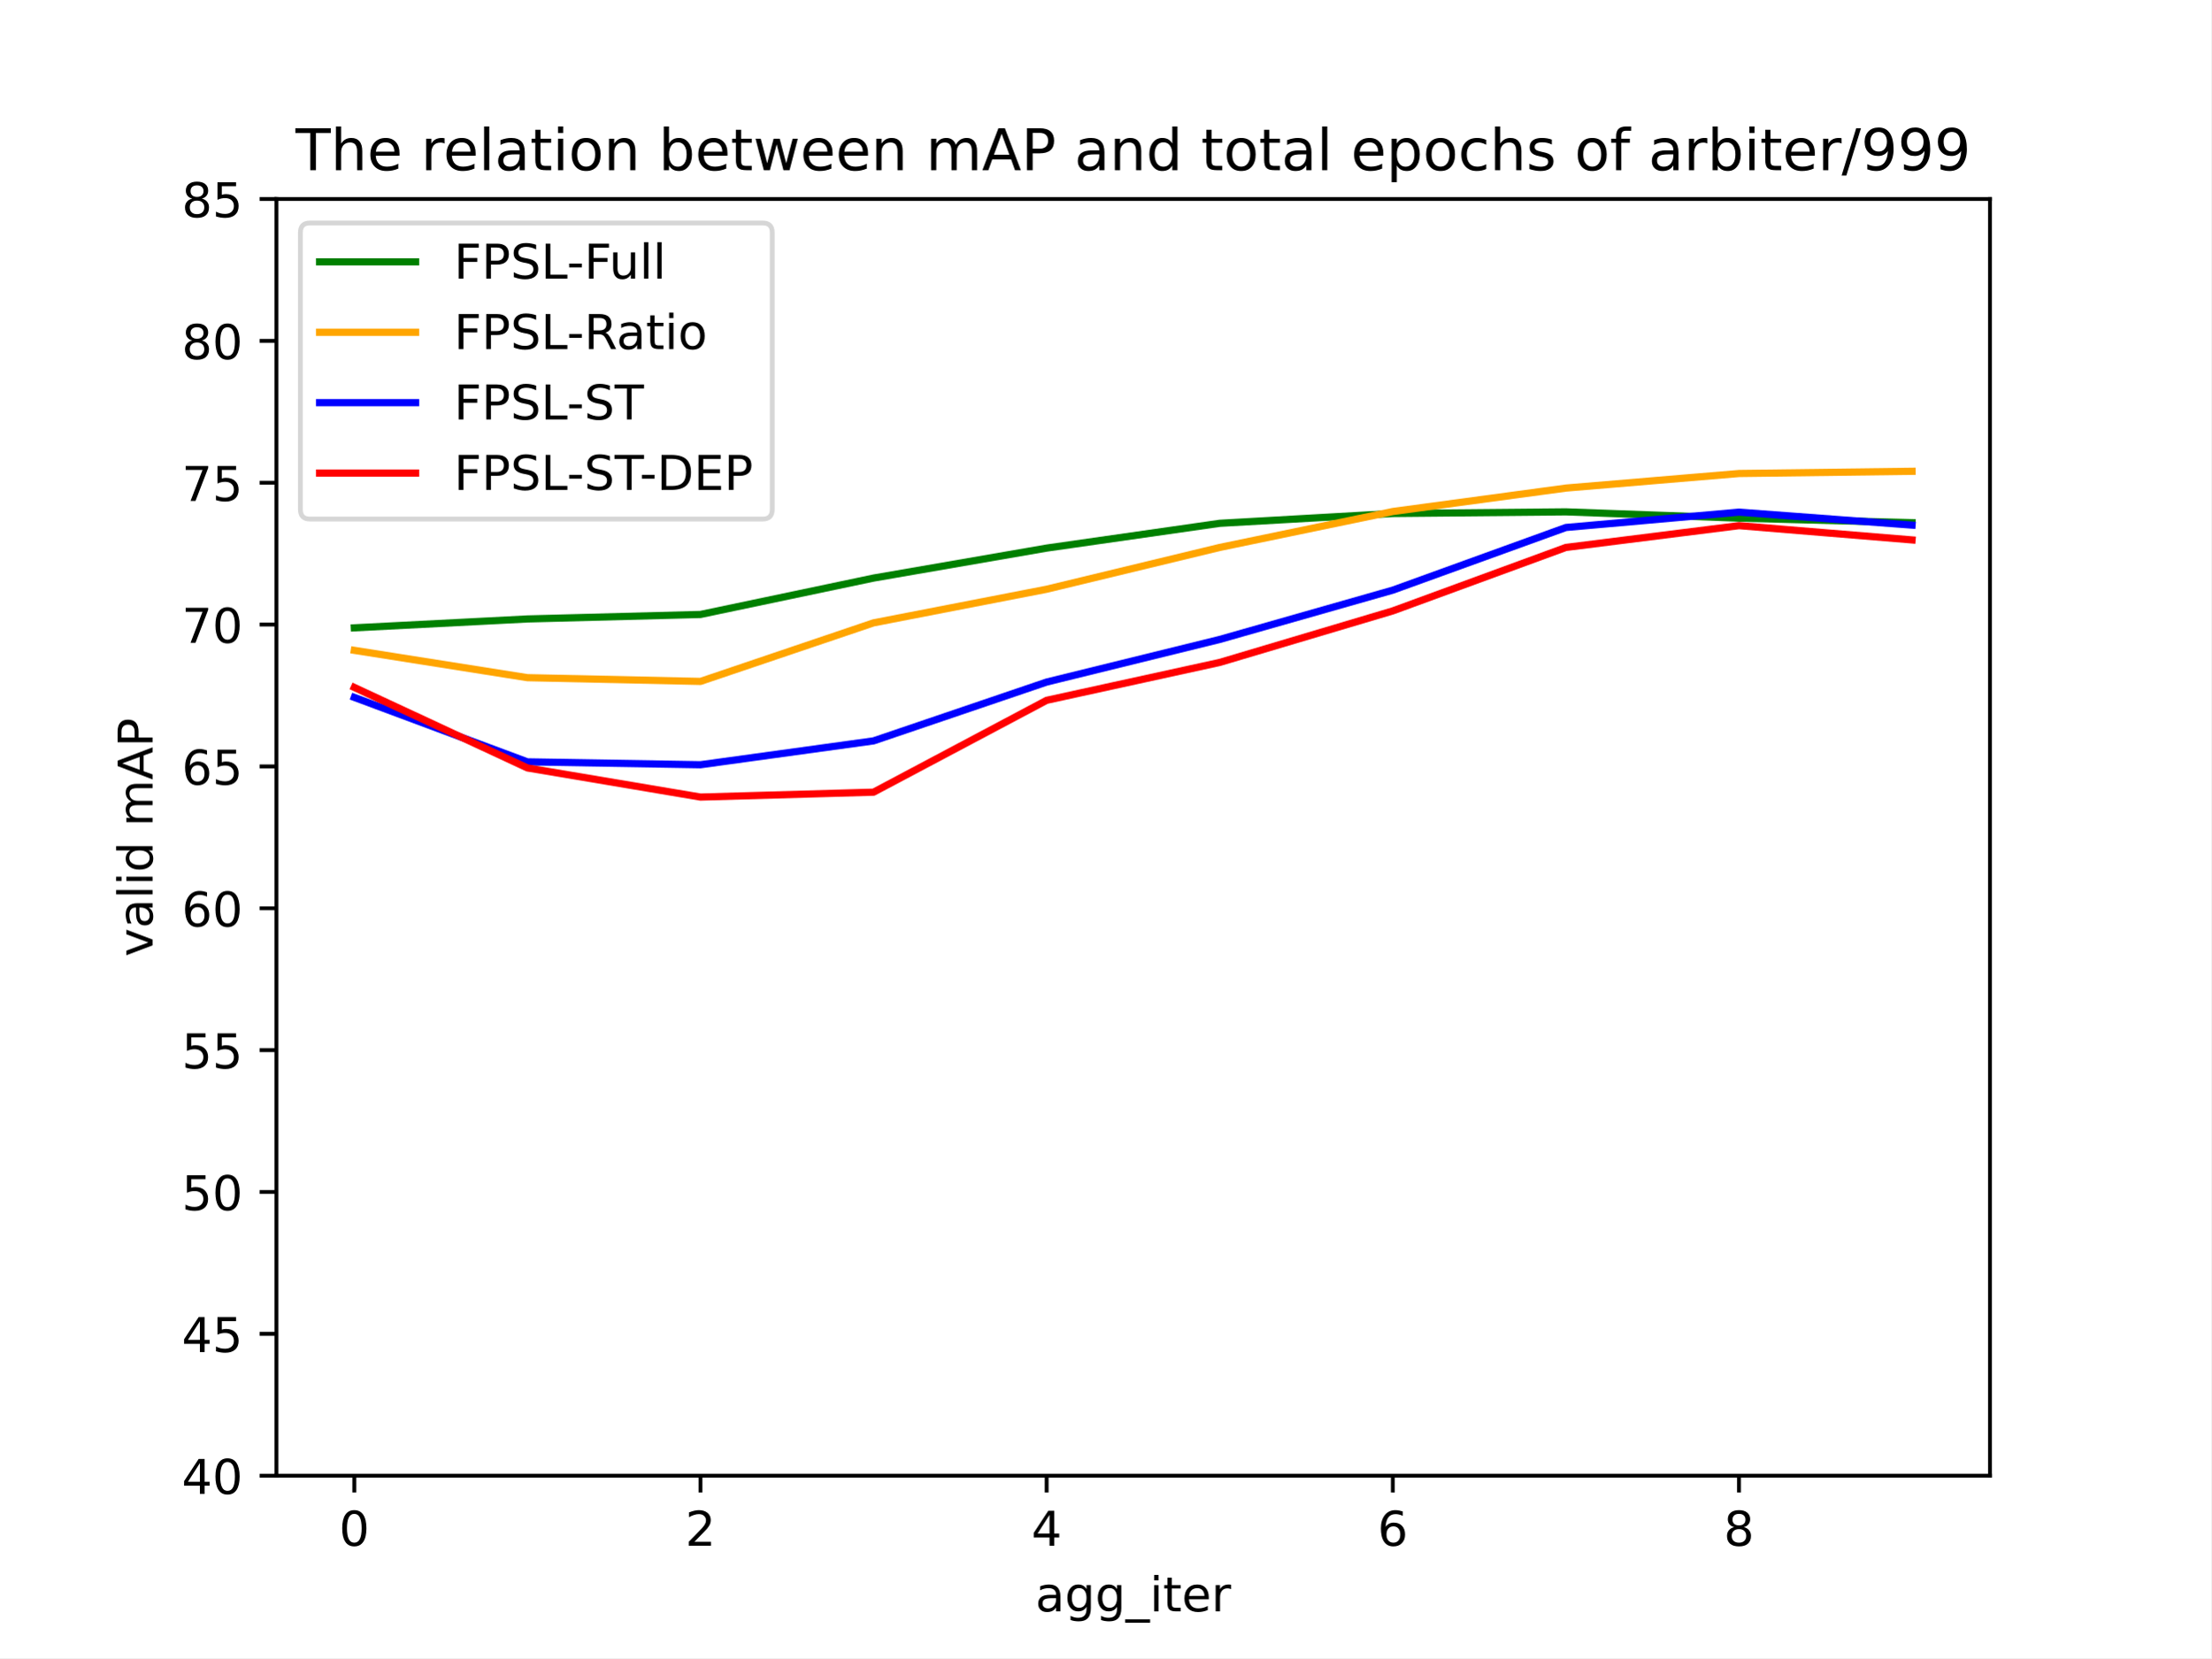
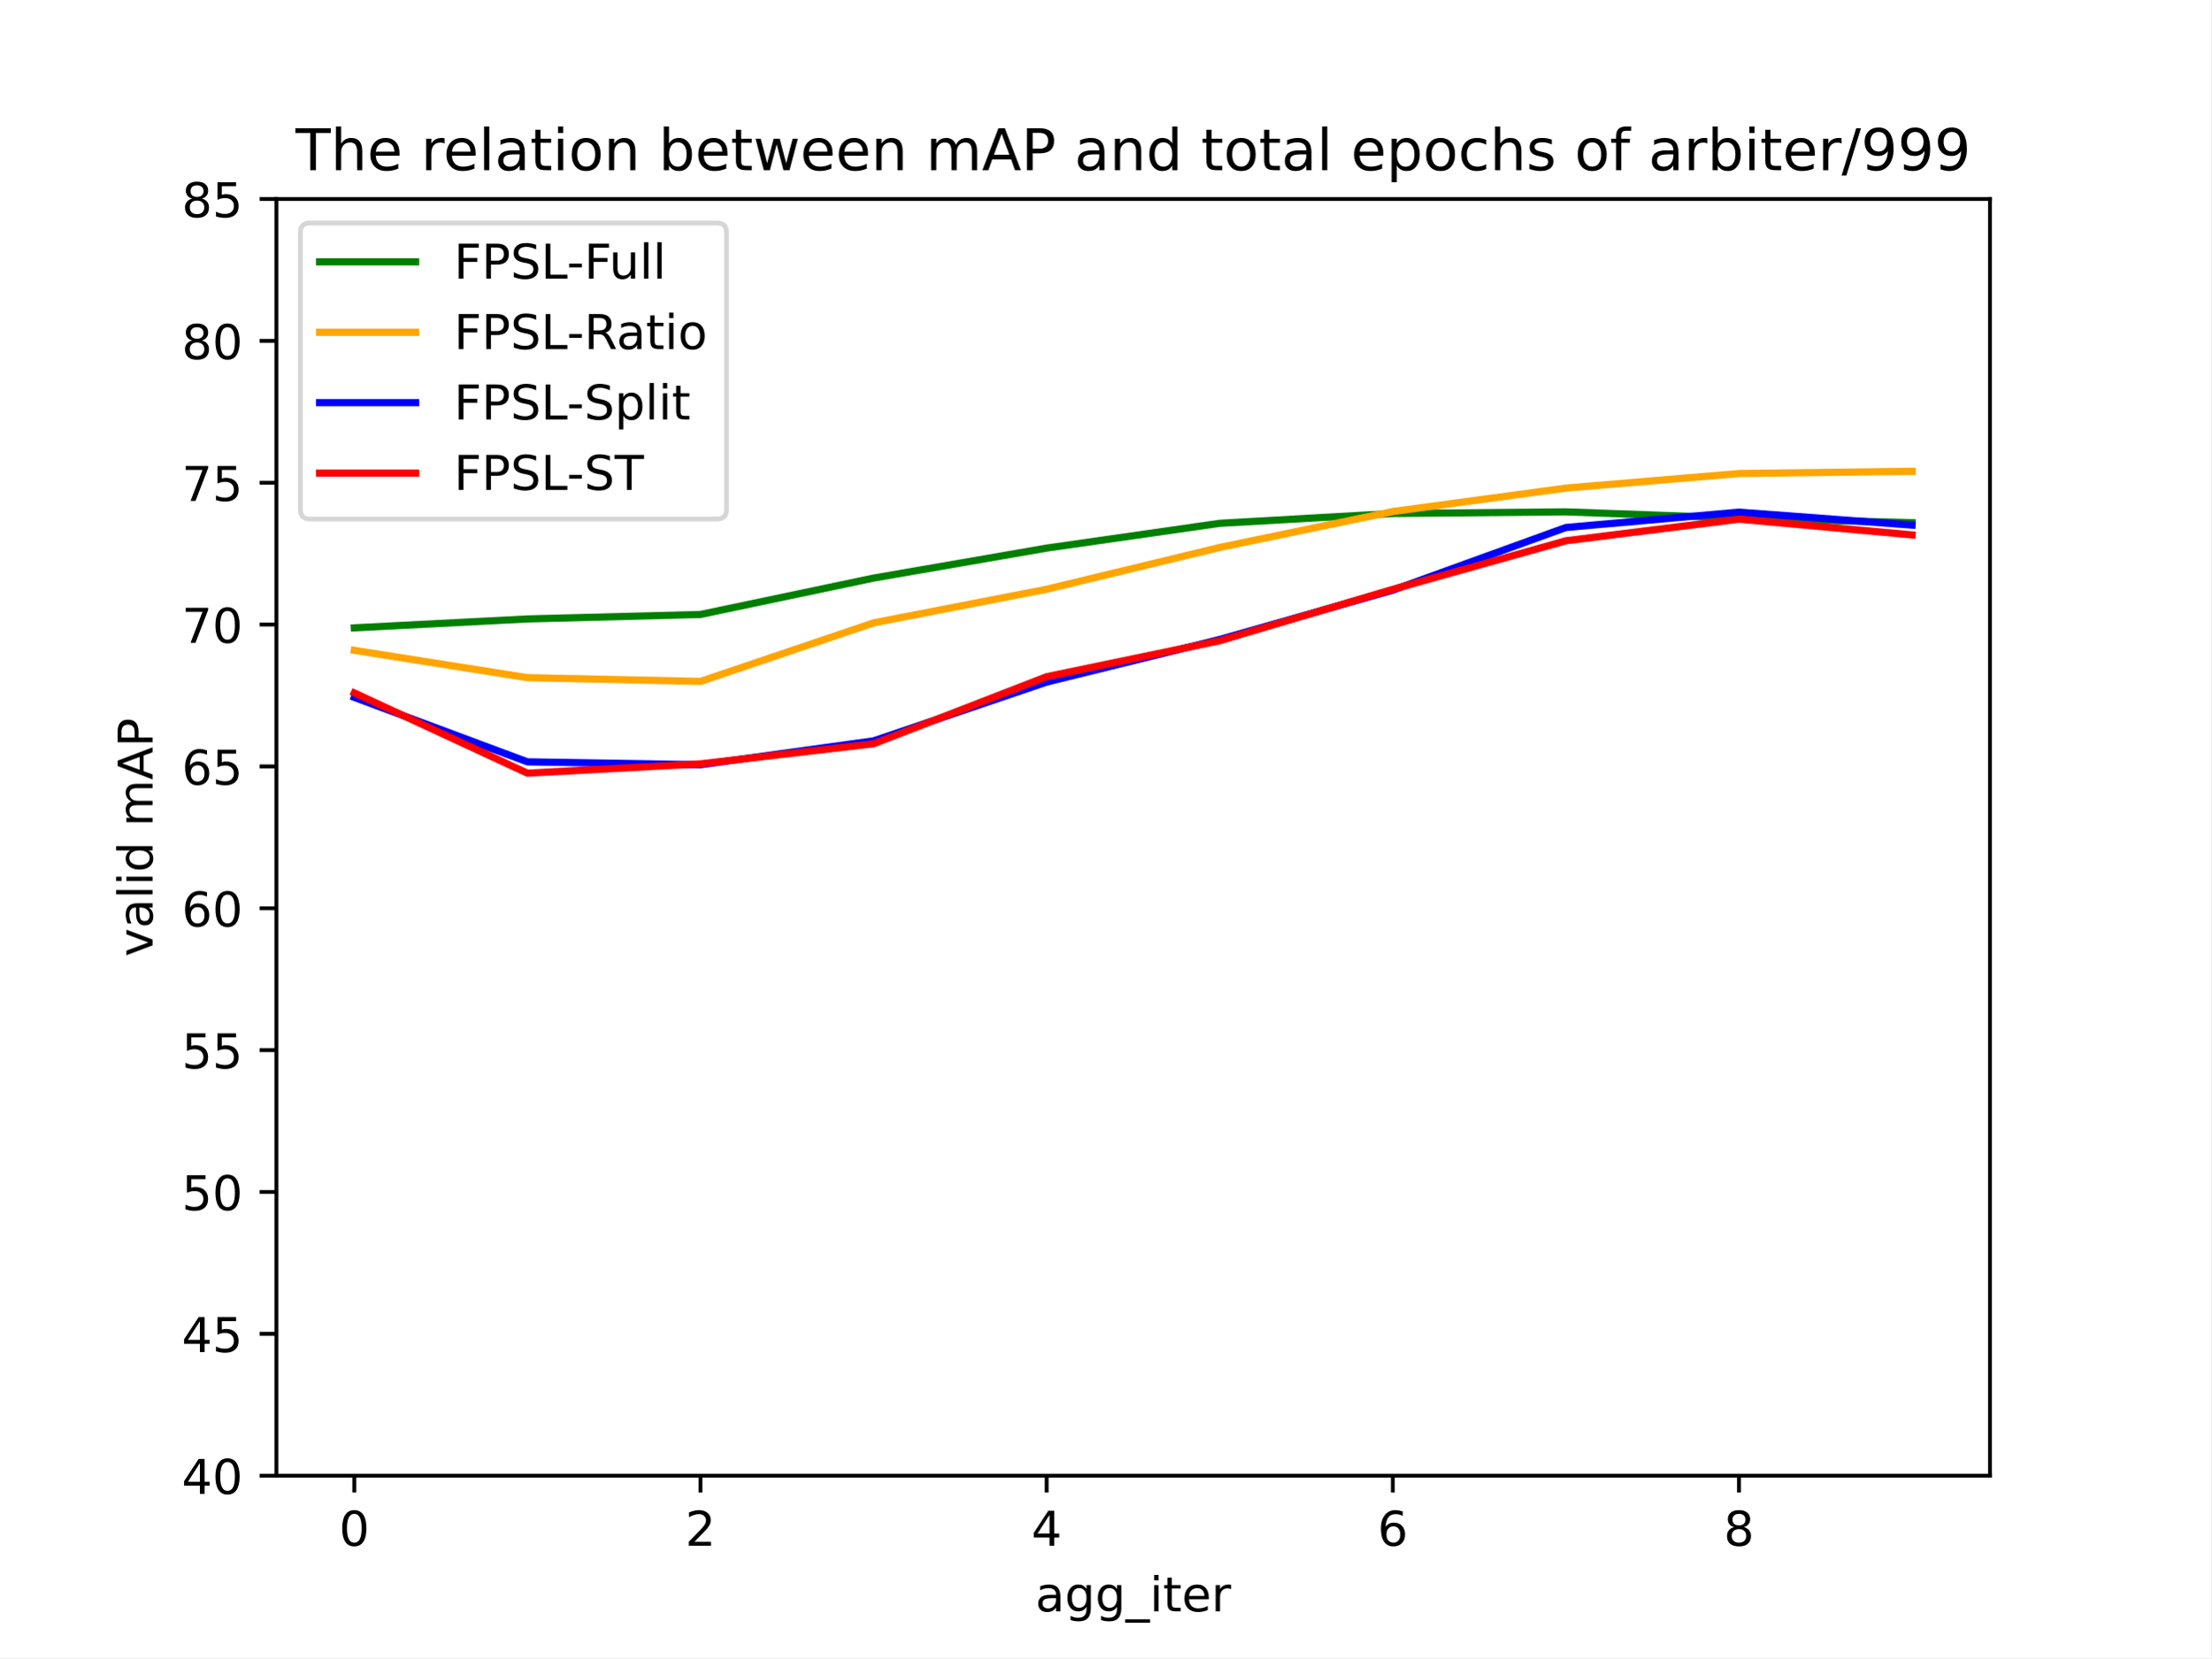
<svg xmlns="http://www.w3.org/2000/svg" xmlns:xlink="http://www.w3.org/1999/xlink" width="460.8pt" height="345.6pt" viewBox="0 0 460.8 345.6" version="1.1">
  <defs>
    <style type="text/css">*{stroke-linejoin: round; stroke-linecap: butt}</style>
  </defs>
  <g id="figure_1">
    <g id="patch_1">
      <path d="M 0 345.6  L 460.8 345.6  L 460.8 0  L 0 0  z " style="fill: #ffffff" />
    </g>
    <g id="axes_1">
      <g id="patch_2">
        <path d="M 57.6 307.584  L 414.72 307.584  L 414.72 41.472  L 57.6 41.472  z " style="fill: #ffffff" />
      </g>
      <g id="matplotlib.axis_1">
        <g id="xtick_1">
          <g id="line2d_1">
            <defs>
-               <path id="mc03d25339d" d="M 0 0  L 0 3.5  " style="stroke: #000000; stroke-width: 0.8" />
-             </defs>
-             <g>
-               <use xlink:href="#mc03d25339d" x="73.833" y="307.584" style="stroke: #000000; stroke-width: 0.8" />
+               <path id="mbaff91025d" d="M 0 0  L 0 3.5  " style="stroke: #000000; stroke-width: 0.8" />
+             </defs>
+             <g>
+               <use xlink:href="#mbaff91025d" x="73.833" y="307.584" style="stroke: #000000; stroke-width: 0.8" />
            </g>
          </g>
          <g id="text_1">
            <g transform="translate(70.65148 322.1824) scale(0.1 -0.1)">
              <defs>
                <path id="DejaVuSans-30" d="M 2034 4250  Q 1547 4250 1301 3770  Q 1056 3291 1056 2328  Q 1056 1369 1301 889  Q 1547 409 2034 409  Q 2525 409 2770 889  Q 3016 1369 3016 2328  Q 3016 3291 2770 3770  Q 2525 4250 2034 4250  z M 2034 4750  Q 2819 4750 3233 4129  Q 3647 3509 3647 2328  Q 3647 1150 3233 529  Q 2819 -91 2034 -91  Q 1250 -91 836 529  Q 422 1150 422 2328  Q 422 3509 836 4129  Q 1250 4750 2034 4750  z " transform="scale(0.015625)" />
              </defs>
              <use xlink:href="#DejaVuSans-30" />
            </g>
          </g>
        </g>
        <g id="xtick_2">
          <g id="line2d_2">
            <g>
-               <use xlink:href="#mc03d25339d" x="145.978" y="307.584" style="stroke: #000000; stroke-width: 0.8" />
+               <use xlink:href="#mbaff91025d" x="145.978" y="307.584" style="stroke: #000000; stroke-width: 0.8" />
            </g>
          </g>
          <g id="text_2">
            <g transform="translate(142.7969 322.1824) scale(0.1 -0.1)">
              <defs>
                <path id="DejaVuSans-32" d="M 1228 531  L 3431 531  L 3431 0  L 469 0  L 469 531  Q 828 903 1448 1529  Q 2069 2156 2228 2338  Q 2531 2678 2651 2914  Q 2772 3150 2772 3378  Q 2772 3750 2511 3984  Q 2250 4219 1831 4219  Q 1534 4219 1204 4116  Q 875 4013 500 3803  L 500 4441  Q 881 4594 1212 4672  Q 1544 4750 1819 4750  Q 2544 4750 2975 4387  Q 3406 4025 3406 3419  Q 3406 3131 3298 2873  Q 3191 2616 2906 2266  Q 2828 2175 2409 1742  Q 1991 1309 1228 531  z " transform="scale(0.015625)" />
              </defs>
              <use xlink:href="#DejaVuSans-32" />
            </g>
          </g>
        </g>
        <g id="xtick_3">
          <g id="line2d_3">
            <g>
-               <use xlink:href="#mc03d25339d" x="218.124" y="307.584" style="stroke: #000000; stroke-width: 0.8" />
+               <use xlink:href="#mbaff91025d" x="218.124" y="307.584" style="stroke: #000000; stroke-width: 0.8" />
            </g>
          </g>
          <g id="text_3">
            <g transform="translate(214.9424 322.1824) scale(0.1 -0.1)">
              <defs>
                <path id="DejaVuSans-34" d="M 2419 4116  L 825 1625  L 2419 1625  L 2419 4116  z M 2253 4666  L 3047 4666  L 3047 1625  L 3713 1625  L 3713 1100  L 3047 1100  L 3047 0  L 2419 0  L 2419 1100  L 313 1100  L 313 1709  L 2253 4666  z " transform="scale(0.015625)" />
              </defs>
              <use xlink:href="#DejaVuSans-34" />
            </g>
          </g>
        </g>
        <g id="xtick_4">
          <g id="line2d_4">
            <g>
-               <use xlink:href="#mc03d25339d" x="290.269" y="307.584" style="stroke: #000000; stroke-width: 0.8" />
+               <use xlink:href="#mbaff91025d" x="290.269" y="307.584" style="stroke: #000000; stroke-width: 0.8" />
            </g>
          </g>
          <g id="text_4">
            <g transform="translate(287.0878 322.1824) scale(0.1 -0.1)">
              <defs>
                <path id="DejaVuSans-36" d="M 2113 2584  Q 1688 2584 1439 2293  Q 1191 2003 1191 1497  Q 1191 994 1439 701  Q 1688 409 2113 409  Q 2538 409 2786 701  Q 3034 994 3034 1497  Q 3034 2003 2786 2293  Q 2538 2584 2113 2584  z M 3366 4563  L 3366 3988  Q 3128 4100 2886 4159  Q 2644 4219 2406 4219  Q 1781 4219 1451 3797  Q 1122 3375 1075 2522  Q 1259 2794 1537 2939  Q 1816 3084 2150 3084  Q 2853 3084 3261 2657  Q 3669 2231 3669 1497  Q 3669 778 3244 343  Q 2819 -91 2113 -91  Q 1303 -91 875 529  Q 447 1150 447 2328  Q 447 3434 972 4092  Q 1497 4750 2381 4750  Q 2619 4750 2861 4703  Q 3103 4656 3366 4563  z " transform="scale(0.015625)" />
              </defs>
              <use xlink:href="#DejaVuSans-36" />
            </g>
          </g>
        </g>
        <g id="xtick_5">
          <g id="line2d_5">
            <g>
-               <use xlink:href="#mc03d25339d" x="362.415" y="307.584" style="stroke: #000000; stroke-width: 0.8" />
+               <use xlink:href="#mbaff91025d" x="362.415" y="307.584" style="stroke: #000000; stroke-width: 0.8" />
            </g>
          </g>
          <g id="text_5">
            <g transform="translate(359.2333 322.1824) scale(0.1 -0.1)">
              <defs>
                <path id="DejaVuSans-38" d="M 2034 2216  Q 1584 2216 1326 1975  Q 1069 1734 1069 1313  Q 1069 891 1326 650  Q 1584 409 2034 409  Q 2484 409 2743 651  Q 3003 894 3003 1313  Q 3003 1734 2745 1975  Q 2488 2216 2034 2216  z M 1403 2484  Q 997 2584 770 2862  Q 544 3141 544 3541  Q 544 4100 942 4425  Q 1341 4750 2034 4750  Q 2731 4750 3128 4425  Q 3525 4100 3525 3541  Q 3525 3141 3298 2862  Q 3072 2584 2669 2484  Q 3125 2378 3379 2068  Q 3634 1759 3634 1313  Q 3634 634 3220 271  Q 2806 -91 2034 -91  Q 1263 -91 848 271  Q 434 634 434 1313  Q 434 1759 690 2068  Q 947 2378 1403 2484  z M 1172 3481  Q 1172 3119 1398 2916  Q 1625 2713 2034 2713  Q 2441 2713 2670 2916  Q 2900 3119 2900 3481  Q 2900 3844 2670 4047  Q 2441 4250 2034 4250  Q 1625 4250 1398 4047  Q 1172 3844 1172 3481  z " transform="scale(0.015625)" />
              </defs>
              <use xlink:href="#DejaVuSans-38" />
            </g>
          </g>
        </g>
        <g id="text_6">
          <g transform="translate(215.7663 335.8606) scale(0.1 -0.1)">
            <defs>
              <path id="DejaVuSans-61" d="M 2194 1759  Q 1497 1759 1228 1600  Q 959 1441 959 1056  Q 959 750 1161 570  Q 1363 391 1709 391  Q 2188 391 2477 730  Q 2766 1069 2766 1631  L 2766 1759  L 2194 1759  z M 3341 1997  L 3341 0  L 2766 0  L 2766 531  Q 2569 213 2275 61  Q 1981 -91 1556 -91  Q 1019 -91 701 211  Q 384 513 384 1019  Q 384 1609 779 1909  Q 1175 2209 1959 2209  L 2766 2209  L 2766 2266  Q 2766 2663 2505 2880  Q 2244 3097 1772 3097  Q 1472 3097 1187 3025  Q 903 2953 641 2809  L 641 3341  Q 956 3463 1253 3523  Q 1550 3584 1831 3584  Q 2591 3584 2966 3190  Q 3341 2797 3341 1997  z " transform="scale(0.015625)" />
              <path id="DejaVuSans-67" d="M 2906 1791  Q 2906 2416 2648 2759  Q 2391 3103 1925 3103  Q 1463 3103 1205 2759  Q 947 2416 947 1791  Q 947 1169 1205 825  Q 1463 481 1925 481  Q 2391 481 2648 825  Q 2906 1169 2906 1791  z M 3481 434  Q 3481 -459 3084 -895  Q 2688 -1331 1869 -1331  Q 1566 -1331 1297 -1286  Q 1028 -1241 775 -1147  L 775 -588  Q 1028 -725 1275 -790  Q 1522 -856 1778 -856  Q 2344 -856 2625 -561  Q 2906 -266 2906 331  L 2906 616  Q 2728 306 2450 153  Q 2172 0 1784 0  Q 1141 0 747 490  Q 353 981 353 1791  Q 353 2603 747 3093  Q 1141 3584 1784 3584  Q 2172 3584 2450 3431  Q 2728 3278 2906 2969  L 2906 3500  L 3481 3500  L 3481 434  z " transform="scale(0.015625)" />
              <path id="DejaVuSans-5f" d="M 3263 -1063  L 3263 -1509  L -63 -1509  L -63 -1063  L 3263 -1063  z " transform="scale(0.015625)" />
              <path id="DejaVuSans-69" d="M 603 3500  L 1178 3500  L 1178 0  L 603 0  L 603 3500  z M 603 4863  L 1178 4863  L 1178 4134  L 603 4134  L 603 4863  z " transform="scale(0.015625)" />
              <path id="DejaVuSans-74" d="M 1172 4494  L 1172 3500  L 2356 3500  L 2356 3053  L 1172 3053  L 1172 1153  Q 1172 725 1289 603  Q 1406 481 1766 481  L 2356 481  L 2356 0  L 1766 0  Q 1100 0 847 248  Q 594 497 594 1153  L 594 3053  L 172 3053  L 172 3500  L 594 3500  L 594 4494  L 1172 4494  z " transform="scale(0.015625)" />
              <path id="DejaVuSans-65" d="M 3597 1894  L 3597 1613  L 953 1613  Q 991 1019 1311 708  Q 1631 397 2203 397  Q 2534 397 2845 478  Q 3156 559 3463 722  L 3463 178  Q 3153 47 2828 -22  Q 2503 -91 2169 -91  Q 1331 -91 842 396  Q 353 884 353 1716  Q 353 2575 817 3079  Q 1281 3584 2069 3584  Q 2775 3584 3186 3129  Q 3597 2675 3597 1894  z M 3022 2063  Q 3016 2534 2758 2815  Q 2500 3097 2075 3097  Q 1594 3097 1305 2825  Q 1016 2553 972 2059  L 3022 2063  z " transform="scale(0.015625)" />
              <path id="DejaVuSans-72" d="M 2631 2963  Q 2534 3019 2420 3045  Q 2306 3072 2169 3072  Q 1681 3072 1420 2755  Q 1159 2438 1159 1844  L 1159 0  L 581 0  L 581 3500  L 1159 3500  L 1159 2956  Q 1341 3275 1631 3429  Q 1922 3584 2338 3584  Q 2397 3584 2469 3576  Q 2541 3569 2628 3553  L 2631 2963  z " transform="scale(0.015625)" />
            </defs>
            <use xlink:href="#DejaVuSans-61" />
            <use xlink:href="#DejaVuSans-67" x="61.279" />
            <use xlink:href="#DejaVuSans-67" x="124.756" />
            <use xlink:href="#DejaVuSans-5f" x="188.232" />
            <use xlink:href="#DejaVuSans-69" x="238.232" />
            <use xlink:href="#DejaVuSans-74" x="266.016" />
            <use xlink:href="#DejaVuSans-65" x="305.225" />
            <use xlink:href="#DejaVuSans-72" x="366.748" />
          </g>
        </g>
      </g>
      <g id="matplotlib.axis_2">
        <g id="ytick_1">
          <g id="line2d_6">
            <defs>
-               <path id="mf079af783f" d="M 0 0  L -3.5 0  " style="stroke: #000000; stroke-width: 0.8" />
-             </defs>
-             <g>
-               <use xlink:href="#mf079af783f" x="57.6" y="307.584" style="stroke: #000000; stroke-width: 0.8" />
+               <path id="madfb9a82a9" d="M 0 0  L -3.5 0  " style="stroke: #000000; stroke-width: 0.8" />
+             </defs>
+             <g>
+               <use xlink:href="#madfb9a82a9" x="57.6" y="307.584" style="stroke: #000000; stroke-width: 0.8" />
            </g>
          </g>
          <g id="text_7">
            <g transform="translate(37.875 311.3832) scale(0.1 -0.1)">
              <use xlink:href="#DejaVuSans-34" />
              <use xlink:href="#DejaVuSans-30" x="63.623" />
            </g>
          </g>
        </g>
        <g id="ytick_2">
          <g id="line2d_7">
            <g>
-               <use xlink:href="#mf079af783f" x="57.6" y="278.016" style="stroke: #000000; stroke-width: 0.8" />
+               <use xlink:href="#madfb9a82a9" x="57.6" y="278.016" style="stroke: #000000; stroke-width: 0.8" />
            </g>
          </g>
          <g id="text_8">
            <g transform="translate(37.875 281.8152) scale(0.1 -0.1)">
              <defs>
                <path id="DejaVuSans-35" d="M 691 4666  L 3169 4666  L 3169 4134  L 1269 4134  L 1269 2991  Q 1406 3038 1543 3061  Q 1681 3084 1819 3084  Q 2600 3084 3056 2656  Q 3513 2228 3513 1497  Q 3513 744 3044 326  Q 2575 -91 1722 -91  Q 1428 -91 1123 -41  Q 819 9 494 109  L 494 744  Q 775 591 1075 516  Q 1375 441 1709 441  Q 2250 441 2565 725  Q 2881 1009 2881 1497  Q 2881 1984 2565 2268  Q 2250 2553 1709 2553  Q 1456 2553 1204 2497  Q 953 2441 691 2322  L 691 4666  z " transform="scale(0.015625)" />
              </defs>
              <use xlink:href="#DejaVuSans-34" />
              <use xlink:href="#DejaVuSans-35" x="63.623" />
            </g>
          </g>
        </g>
        <g id="ytick_3">
          <g id="line2d_8">
            <g>
-               <use xlink:href="#mf079af783f" x="57.6" y="248.448" style="stroke: #000000; stroke-width: 0.8" />
+               <use xlink:href="#madfb9a82a9" x="57.6" y="248.448" style="stroke: #000000; stroke-width: 0.8" />
            </g>
          </g>
          <g id="text_9">
            <g transform="translate(37.875 252.2472) scale(0.1 -0.1)">
              <use xlink:href="#DejaVuSans-35" />
              <use xlink:href="#DejaVuSans-30" x="63.623" />
            </g>
          </g>
        </g>
        <g id="ytick_4">
          <g id="line2d_9">
            <g>
-               <use xlink:href="#mf079af783f" x="57.6" y="218.88" style="stroke: #000000; stroke-width: 0.8" />
+               <use xlink:href="#madfb9a82a9" x="57.6" y="218.88" style="stroke: #000000; stroke-width: 0.8" />
            </g>
          </g>
          <g id="text_10">
            <g transform="translate(37.875 222.6792) scale(0.1 -0.1)">
              <use xlink:href="#DejaVuSans-35" />
              <use xlink:href="#DejaVuSans-35" x="63.623" />
            </g>
          </g>
        </g>
        <g id="ytick_5">
          <g id="line2d_10">
            <g>
-               <use xlink:href="#mf079af783f" x="57.6" y="189.312" style="stroke: #000000; stroke-width: 0.8" />
+               <use xlink:href="#madfb9a82a9" x="57.6" y="189.312" style="stroke: #000000; stroke-width: 0.8" />
            </g>
          </g>
          <g id="text_11">
            <g transform="translate(37.875 193.1112) scale(0.1 -0.1)">
              <use xlink:href="#DejaVuSans-36" />
              <use xlink:href="#DejaVuSans-30" x="63.623" />
            </g>
          </g>
        </g>
        <g id="ytick_6">
          <g id="line2d_11">
            <g>
-               <use xlink:href="#mf079af783f" x="57.6" y="159.744" style="stroke: #000000; stroke-width: 0.8" />
+               <use xlink:href="#madfb9a82a9" x="57.6" y="159.744" style="stroke: #000000; stroke-width: 0.8" />
            </g>
          </g>
          <g id="text_12">
            <g transform="translate(37.875 163.5432) scale(0.1 -0.1)">
              <use xlink:href="#DejaVuSans-36" />
              <use xlink:href="#DejaVuSans-35" x="63.623" />
            </g>
          </g>
        </g>
        <g id="ytick_7">
          <g id="line2d_12">
            <g>
-               <use xlink:href="#mf079af783f" x="57.6" y="130.176" style="stroke: #000000; stroke-width: 0.8" />
+               <use xlink:href="#madfb9a82a9" x="57.6" y="130.176" style="stroke: #000000; stroke-width: 0.8" />
            </g>
          </g>
          <g id="text_13">
            <g transform="translate(37.875 133.9752) scale(0.1 -0.1)">
              <defs>
                <path id="DejaVuSans-37" d="M 525 4666  L 3525 4666  L 3525 4397  L 1831 0  L 1172 0  L 2766 4134  L 525 4134  L 525 4666  z " transform="scale(0.015625)" />
              </defs>
              <use xlink:href="#DejaVuSans-37" />
              <use xlink:href="#DejaVuSans-30" x="63.623" />
            </g>
          </g>
        </g>
        <g id="ytick_8">
          <g id="line2d_13">
            <g>
-               <use xlink:href="#mf079af783f" x="57.6" y="100.608" style="stroke: #000000; stroke-width: 0.8" />
+               <use xlink:href="#madfb9a82a9" x="57.6" y="100.608" style="stroke: #000000; stroke-width: 0.8" />
            </g>
          </g>
          <g id="text_14">
            <g transform="translate(37.875 104.4072) scale(0.1 -0.1)">
              <use xlink:href="#DejaVuSans-37" />
              <use xlink:href="#DejaVuSans-35" x="63.623" />
            </g>
          </g>
        </g>
        <g id="ytick_9">
          <g id="line2d_14">
            <g>
-               <use xlink:href="#mf079af783f" x="57.6" y="71.04" style="stroke: #000000; stroke-width: 0.8" />
+               <use xlink:href="#madfb9a82a9" x="57.6" y="71.04" style="stroke: #000000; stroke-width: 0.8" />
            </g>
          </g>
          <g id="text_15">
            <g transform="translate(37.875 74.83922) scale(0.1 -0.1)">
              <use xlink:href="#DejaVuSans-38" />
              <use xlink:href="#DejaVuSans-30" x="63.623" />
            </g>
          </g>
        </g>
        <g id="ytick_10">
          <g id="line2d_15">
            <g>
-               <use xlink:href="#mf079af783f" x="57.6" y="41.472" style="stroke: #000000; stroke-width: 0.8" />
+               <use xlink:href="#madfb9a82a9" x="57.6" y="41.472" style="stroke: #000000; stroke-width: 0.8" />
            </g>
          </g>
          <g id="text_16">
            <g transform="translate(37.875 45.27122) scale(0.1 -0.1)">
              <use xlink:href="#DejaVuSans-38" />
              <use xlink:href="#DejaVuSans-35" x="63.623" />
            </g>
          </g>
        </g>
        <g id="text_17">
          <g transform="translate(31.79531 199.3983) rotate(-90) scale(0.1 -0.1)">
            <defs>
              <path id="DejaVuSans-76" d="M 191 3500  L 800 3500  L 1894 563  L 2988 3500  L 3597 3500  L 2284 0  L 1503 0  L 191 3500  z " transform="scale(0.015625)" />
              <path id="DejaVuSans-6c" d="M 603 4863  L 1178 4863  L 1178 0  L 603 0  L 603 4863  z " transform="scale(0.015625)" />
              <path id="DejaVuSans-64" d="M 2906 2969  L 2906 4863  L 3481 4863  L 3481 0  L 2906 0  L 2906 525  Q 2725 213 2448 61  Q 2172 -91 1784 -91  Q 1150 -91 751 415  Q 353 922 353 1747  Q 353 2572 751 3078  Q 1150 3584 1784 3584  Q 2172 3584 2448 3432  Q 2725 3281 2906 2969  z M 947 1747  Q 947 1113 1208 752  Q 1469 391 1925 391  Q 2381 391 2643 752  Q 2906 1113 2906 1747  Q 2906 2381 2643 2742  Q 2381 3103 1925 3103  Q 1469 3103 1208 2742  Q 947 2381 947 1747  z " transform="scale(0.015625)" />
              <path id="DejaVuSans-20" transform="scale(0.015625)" />
              <path id="DejaVuSans-6d" d="M 3328 2828  Q 3544 3216 3844 3400  Q 4144 3584 4550 3584  Q 5097 3584 5394 3201  Q 5691 2819 5691 2113  L 5691 0  L 5113 0  L 5113 2094  Q 5113 2597 4934 2840  Q 4756 3084 4391 3084  Q 3944 3084 3684 2787  Q 3425 2491 3425 1978  L 3425 0  L 2847 0  L 2847 2094  Q 2847 2600 2669 2842  Q 2491 3084 2119 3084  Q 1678 3084 1418 2786  Q 1159 2488 1159 1978  L 1159 0  L 581 0  L 581 3500  L 1159 3500  L 1159 2956  Q 1356 3278 1631 3431  Q 1906 3584 2284 3584  Q 2666 3584 2933 3390  Q 3200 3197 3328 2828  z " transform="scale(0.015625)" />
              <path id="DejaVuSans-41" d="M 2188 4044  L 1331 1722  L 3047 1722  L 2188 4044  z M 1831 4666  L 2547 4666  L 4325 0  L 3669 0  L 3244 1197  L 1141 1197  L 716 0  L 50 0  L 1831 4666  z " transform="scale(0.015625)" />
              <path id="DejaVuSans-50" d="M 1259 4147  L 1259 2394  L 2053 2394  Q 2494 2394 2734 2622  Q 2975 2850 2975 3272  Q 2975 3691 2734 3919  Q 2494 4147 2053 4147  L 1259 4147  z M 628 4666  L 2053 4666  Q 2838 4666 3239 4311  Q 3641 3956 3641 3272  Q 3641 2581 3239 2228  Q 2838 1875 2053 1875  L 1259 1875  L 1259 0  L 628 0  L 628 4666  z " transform="scale(0.015625)" />
            </defs>
            <use xlink:href="#DejaVuSans-76" />
            <use xlink:href="#DejaVuSans-61" x="59.18" />
            <use xlink:href="#DejaVuSans-6c" x="120.459" />
            <use xlink:href="#DejaVuSans-69" x="148.242" />
            <use xlink:href="#DejaVuSans-64" x="176.025" />
            <use xlink:href="#DejaVuSans-20" x="239.502" />
            <use xlink:href="#DejaVuSans-6d" x="271.289" />
            <use xlink:href="#DejaVuSans-41" x="368.701" />
            <use xlink:href="#DejaVuSans-50" x="437.109" />
          </g>
        </g>
      </g>
      <g id="line2d_16">
-         <path d="M 73.833 130.858  L 109.905 129.006  L 145.978 128.069  L 182.051 120.483  L 218.124 114.236  L 254.196 109.069  L 290.269 107.024  L 326.342 106.682  L 362.415 107.993  L 398.487 108.934  " clip-path="url(#pa5265de256)" style="fill: none; stroke: #008000; stroke-width: 1.5; stroke-linecap: square" />
+         <path d="M 73.833 130.858  L 109.905 129.006  L 145.978 128.069  L 182.051 120.483  L 218.124 114.236  L 254.196 109.069  L 290.269 107.024  L 326.342 106.682  L 362.415 107.993  L 398.487 108.934  " clip-path="url(#p6a199d3713)" style="fill: none; stroke: #008000; stroke-width: 1.5; stroke-linecap: square" />
      </g>
      <g id="line2d_17">
-         <path d="M 73.833 135.547  L 109.905 141.245  L 145.978 142.026  L 182.051 129.818  L 218.124 122.809  L 254.196 114.1  L 290.269 106.61  L 326.342 101.726  L 362.415 98.689  L 398.487 98.228  " clip-path="url(#pa5265de256)" style="fill: none; stroke: #ffa500; stroke-width: 1.5; stroke-linecap: square" />
+         <path d="M 73.833 135.547  L 109.905 141.245  L 145.978 142.026  L 182.051 129.818  L 218.124 122.809  L 254.196 114.1  L 290.269 106.61  L 326.342 101.726  L 362.415 98.689  L 398.487 98.228  " clip-path="url(#p6a199d3713)" style="fill: none; stroke: #ffa500; stroke-width: 1.5; stroke-linecap: square" />
      </g>
      <g id="line2d_18">
-         <path d="M 73.833 145.355  L 109.905 158.79  L 145.978 159.396  L 182.051 154.42  L 218.124 142.159  L 254.196 133.276  L 290.269 122.998  L 326.342 109.94  L 362.415 106.74  L 398.487 109.444  " clip-path="url(#pa5265de256)" style="fill: none; stroke: #0000ff; stroke-width: 1.5; stroke-linecap: square" />
+         <path d="M 73.833 145.355  L 109.905 158.79  L 145.978 159.396  L 182.051 154.42  L 218.124 142.159  L 254.196 133.276  L 290.269 122.998  L 326.342 109.94  L 362.415 106.74  L 398.487 109.444  " clip-path="url(#p6a199d3713)" style="fill: none; stroke: #0000ff; stroke-width: 1.5; stroke-linecap: square" />
      </g>
      <g id="line2d_19">
-         <path d="M 73.833 143.275  L 109.905 160.058  L 145.978 166.132  L 182.051 165.113  L 218.124 145.964  L 254.196 138.067  L 290.269 127.324  L 326.342 114.099  L 362.415 109.556  L 398.487 112.533  " clip-path="url(#pa5265de256)" style="fill: none; stroke: #ff0000; stroke-width: 1.5; stroke-linecap: square" />
+         <path d="M 73.833 144.425  L 109.905 161.153  L 145.978 159.21  L 182.051 155.02  L 218.124 141.035  L 254.196 133.54  L 290.269 122.818  L 326.342 112.708  L 362.415 108.202  L 398.487 111.486  " clip-path="url(#p6a199d3713)" style="fill: none; stroke: #ff0000; stroke-width: 1.5; stroke-linecap: square" />
      </g>
      <g id="patch_3">
        <path d="M 57.6 307.584  L 57.6 41.472  " style="fill: none; stroke: #000000; stroke-width: 0.8; stroke-linejoin: miter; stroke-linecap: square" />
      </g>
      <g id="patch_4">
        <path d="M 414.72 307.584  L 414.72 41.472  " style="fill: none; stroke: #000000; stroke-width: 0.8; stroke-linejoin: miter; stroke-linecap: square" />
      </g>
      <g id="patch_5">
        <path d="M 57.6 307.584  L 414.72 307.584  " style="fill: none; stroke: #000000; stroke-width: 0.8; stroke-linejoin: miter; stroke-linecap: square" />
      </g>
      <g id="patch_6">
        <path d="M 57.6 41.472  L 414.72 41.472  " style="fill: none; stroke: #000000; stroke-width: 0.8; stroke-linejoin: miter; stroke-linecap: square" />
      </g>
      <g id="text_18">
        <g transform="translate(61.57875 35.472) scale(0.12 -0.12)">
          <defs>
            <path id="DejaVuSans-54" d="M -19 4666  L 3928 4666  L 3928 4134  L 2272 4134  L 2272 0  L 1638 0  L 1638 4134  L -19 4134  L -19 4666  z " transform="scale(0.015625)" />
            <path id="DejaVuSans-68" d="M 3513 2113  L 3513 0  L 2938 0  L 2938 2094  Q 2938 2591 2744 2837  Q 2550 3084 2163 3084  Q 1697 3084 1428 2787  Q 1159 2491 1159 1978  L 1159 0  L 581 0  L 581 4863  L 1159 4863  L 1159 2956  Q 1366 3272 1645 3428  Q 1925 3584 2291 3584  Q 2894 3584 3203 3211  Q 3513 2838 3513 2113  z " transform="scale(0.015625)" />
            <path id="DejaVuSans-6f" d="M 1959 3097  Q 1497 3097 1228 2736  Q 959 2375 959 1747  Q 959 1119 1226 758  Q 1494 397 1959 397  Q 2419 397 2687 759  Q 2956 1122 2956 1747  Q 2956 2369 2687 2733  Q 2419 3097 1959 3097  z M 1959 3584  Q 2709 3584 3137 3096  Q 3566 2609 3566 1747  Q 3566 888 3137 398  Q 2709 -91 1959 -91  Q 1206 -91 779 398  Q 353 888 353 1747  Q 353 2609 779 3096  Q 1206 3584 1959 3584  z " transform="scale(0.015625)" />
            <path id="DejaVuSans-6e" d="M 3513 2113  L 3513 0  L 2938 0  L 2938 2094  Q 2938 2591 2744 2837  Q 2550 3084 2163 3084  Q 1697 3084 1428 2787  Q 1159 2491 1159 1978  L 1159 0  L 581 0  L 581 3500  L 1159 3500  L 1159 2956  Q 1366 3272 1645 3428  Q 1925 3584 2291 3584  Q 2894 3584 3203 3211  Q 3513 2838 3513 2113  z " transform="scale(0.015625)" />
            <path id="DejaVuSans-62" d="M 3116 1747  Q 3116 2381 2855 2742  Q 2594 3103 2138 3103  Q 1681 3103 1420 2742  Q 1159 2381 1159 1747  Q 1159 1113 1420 752  Q 1681 391 2138 391  Q 2594 391 2855 752  Q 3116 1113 3116 1747  z M 1159 2969  Q 1341 3281 1617 3432  Q 1894 3584 2278 3584  Q 2916 3584 3314 3078  Q 3713 2572 3713 1747  Q 3713 922 3314 415  Q 2916 -91 2278 -91  Q 1894 -91 1617 61  Q 1341 213 1159 525  L 1159 0  L 581 0  L 581 4863  L 1159 4863  L 1159 2969  z " transform="scale(0.015625)" />
            <path id="DejaVuSans-77" d="M 269 3500  L 844 3500  L 1563 769  L 2278 3500  L 2956 3500  L 3675 769  L 4391 3500  L 4966 3500  L 4050 0  L 3372 0  L 2619 2869  L 1863 0  L 1184 0  L 269 3500  z " transform="scale(0.015625)" />
            <path id="DejaVuSans-70" d="M 1159 525  L 1159 -1331  L 581 -1331  L 581 3500  L 1159 3500  L 1159 2969  Q 1341 3281 1617 3432  Q 1894 3584 2278 3584  Q 2916 3584 3314 3078  Q 3713 2572 3713 1747  Q 3713 922 3314 415  Q 2916 -91 2278 -91  Q 1894 -91 1617 61  Q 1341 213 1159 525  z M 3116 1747  Q 3116 2381 2855 2742  Q 2594 3103 2138 3103  Q 1681 3103 1420 2742  Q 1159 2381 1159 1747  Q 1159 1113 1420 752  Q 1681 391 2138 391  Q 2594 391 2855 752  Q 3116 1113 3116 1747  z " transform="scale(0.015625)" />
            <path id="DejaVuSans-63" d="M 3122 3366  L 3122 2828  Q 2878 2963 2633 3030  Q 2388 3097 2138 3097  Q 1578 3097 1268 2742  Q 959 2388 959 1747  Q 959 1106 1268 751  Q 1578 397 2138 397  Q 2388 397 2633 464  Q 2878 531 3122 666  L 3122 134  Q 2881 22 2623 -34  Q 2366 -91 2075 -91  Q 1284 -91 818 406  Q 353 903 353 1747  Q 353 2603 823 3093  Q 1294 3584 2113 3584  Q 2378 3584 2631 3529  Q 2884 3475 3122 3366  z " transform="scale(0.015625)" />
            <path id="DejaVuSans-73" d="M 2834 3397  L 2834 2853  Q 2591 2978 2328 3040  Q 2066 3103 1784 3103  Q 1356 3103 1142 2972  Q 928 2841 928 2578  Q 928 2378 1081 2264  Q 1234 2150 1697 2047  L 1894 2003  Q 2506 1872 2764 1633  Q 3022 1394 3022 966  Q 3022 478 2636 193  Q 2250 -91 1575 -91  Q 1294 -91 989 -36  Q 684 19 347 128  L 347 722  Q 666 556 975 473  Q 1284 391 1588 391  Q 1994 391 2212 530  Q 2431 669 2431 922  Q 2431 1156 2273 1281  Q 2116 1406 1581 1522  L 1381 1569  Q 847 1681 609 1914  Q 372 2147 372 2553  Q 372 3047 722 3315  Q 1072 3584 1716 3584  Q 2034 3584 2315 3537  Q 2597 3491 2834 3397  z " transform="scale(0.015625)" />
            <path id="DejaVuSans-66" d="M 2375 4863  L 2375 4384  L 1825 4384  Q 1516 4384 1395 4259  Q 1275 4134 1275 3809  L 1275 3500  L 2222 3500  L 2222 3053  L 1275 3053  L 1275 0  L 697 0  L 697 3053  L 147 3053  L 147 3500  L 697 3500  L 697 3744  Q 697 4328 969 4595  Q 1241 4863 1831 4863  L 2375 4863  z " transform="scale(0.015625)" />
            <path id="DejaVuSans-2f" d="M 1625 4666  L 2156 4666  L 531 -594  L 0 -594  L 1625 4666  z " transform="scale(0.015625)" />
            <path id="DejaVuSans-39" d="M 703 97  L 703 672  Q 941 559 1184 500  Q 1428 441 1663 441  Q 2288 441 2617 861  Q 2947 1281 2994 2138  Q 2813 1869 2534 1725  Q 2256 1581 1919 1581  Q 1219 1581 811 2004  Q 403 2428 403 3163  Q 403 3881 828 4315  Q 1253 4750 1959 4750  Q 2769 4750 3195 4129  Q 3622 3509 3622 2328  Q 3622 1225 3098 567  Q 2575 -91 1691 -91  Q 1453 -91 1209 -44  Q 966 3 703 97  z M 1959 2075  Q 2384 2075 2632 2365  Q 2881 2656 2881 3163  Q 2881 3666 2632 3958  Q 2384 4250 1959 4250  Q 1534 4250 1286 3958  Q 1038 3666 1038 3163  Q 1038 2656 1286 2365  Q 1534 2075 1959 2075  z " transform="scale(0.015625)" />
          </defs>
          <use xlink:href="#DejaVuSans-54" />
          <use xlink:href="#DejaVuSans-68" x="61.084" />
          <use xlink:href="#DejaVuSans-65" x="124.463" />
          <use xlink:href="#DejaVuSans-20" x="185.986" />
          <use xlink:href="#DejaVuSans-72" x="217.773" />
          <use xlink:href="#DejaVuSans-65" x="256.637" />
          <use xlink:href="#DejaVuSans-6c" x="318.16" />
          <use xlink:href="#DejaVuSans-61" x="345.943" />
          <use xlink:href="#DejaVuSans-74" x="407.223" />
          <use xlink:href="#DejaVuSans-69" x="446.432" />
          <use xlink:href="#DejaVuSans-6f" x="474.215" />
          <use xlink:href="#DejaVuSans-6e" x="535.396" />
          <use xlink:href="#DejaVuSans-20" x="598.775" />
          <use xlink:href="#DejaVuSans-62" x="630.562" />
          <use xlink:href="#DejaVuSans-65" x="694.039" />
          <use xlink:href="#DejaVuSans-74" x="755.562" />
          <use xlink:href="#DejaVuSans-77" x="794.771" />
          <use xlink:href="#DejaVuSans-65" x="876.559" />
          <use xlink:href="#DejaVuSans-65" x="938.082" />
          <use xlink:href="#DejaVuSans-6e" x="999.605" />
          <use xlink:href="#DejaVuSans-20" x="1062.984" />
          <use xlink:href="#DejaVuSans-6d" x="1094.771" />
          <use xlink:href="#DejaVuSans-41" x="1192.184" />
          <use xlink:href="#DejaVuSans-50" x="1260.592" />
          <use xlink:href="#DejaVuSans-20" x="1320.895" />
          <use xlink:href="#DejaVuSans-61" x="1352.682" />
          <use xlink:href="#DejaVuSans-6e" x="1413.961" />
          <use xlink:href="#DejaVuSans-64" x="1477.34" />
          <use xlink:href="#DejaVuSans-20" x="1540.816" />
          <use xlink:href="#DejaVuSans-74" x="1572.604" />
          <use xlink:href="#DejaVuSans-6f" x="1611.812" />
          <use xlink:href="#DejaVuSans-74" x="1672.994" />
          <use xlink:href="#DejaVuSans-61" x="1712.203" />
          <use xlink:href="#DejaVuSans-6c" x="1773.482" />
          <use xlink:href="#DejaVuSans-20" x="1801.266" />
          <use xlink:href="#DejaVuSans-65" x="1833.053" />
          <use xlink:href="#DejaVuSans-70" x="1894.576" />
          <use xlink:href="#DejaVuSans-6f" x="1958.053" />
          <use xlink:href="#DejaVuSans-63" x="2019.234" />
          <use xlink:href="#DejaVuSans-68" x="2074.215" />
          <use xlink:href="#DejaVuSans-73" x="2137.594" />
          <use xlink:href="#DejaVuSans-20" x="2189.693" />
          <use xlink:href="#DejaVuSans-6f" x="2221.48" />
          <use xlink:href="#DejaVuSans-66" x="2282.662" />
          <use xlink:href="#DejaVuSans-20" x="2317.867" />
          <use xlink:href="#DejaVuSans-61" x="2349.654" />
          <use xlink:href="#DejaVuSans-72" x="2410.934" />
          <use xlink:href="#DejaVuSans-62" x="2452.047" />
          <use xlink:href="#DejaVuSans-69" x="2515.523" />
          <use xlink:href="#DejaVuSans-74" x="2543.307" />
          <use xlink:href="#DejaVuSans-65" x="2582.516" />
          <use xlink:href="#DejaVuSans-72" x="2644.039" />
          <use xlink:href="#DejaVuSans-2f" x="2685.152" />
          <use xlink:href="#DejaVuSans-39" x="2718.844" />
          <use xlink:href="#DejaVuSans-39" x="2782.467" />
          <use xlink:href="#DejaVuSans-39" x="2846.09" />
        </g>
      </g>
      <g id="legend_1">
        <g id="patch_7">
-           <path d="M 64.6 108.184  L 158.934 108.184  Q 160.934 108.184 160.934 106.184  L 160.934 48.472  Q 160.934 46.472 158.934 46.472  L 64.6 46.472  Q 62.6 46.472 62.6 48.472  L 62.6 106.184  Q 62.6 108.184 64.6 108.184  z " style="fill: #ffffff; opacity: 0.8; stroke: #cccccc; stroke-linejoin: miter" />
+           <path d="M 64.6 108.184  L 149.403 108.184  Q 151.403 108.184 151.403 106.184  L 151.403 48.472  Q 151.403 46.472 149.403 46.472  L 64.6 46.472  Q 62.6 46.472 62.6 48.472  L 62.6 106.184  Q 62.6 108.184 64.6 108.184  z " style="fill: #ffffff; opacity: 0.8; stroke: #cccccc; stroke-linejoin: miter" />
        </g>
        <g id="line2d_20">
          <path d="M 66.6 54.57  L 76.6 54.57  L 86.6 54.57  " style="fill: none; stroke: #008000; stroke-width: 1.5; stroke-linecap: square" />
        </g>
        <g id="text_19">
          <g transform="translate(94.6 58.07044) scale(0.1 -0.1)">
            <defs>
              <path id="DejaVuSans-46" d="M 628 4666  L 3309 4666  L 3309 4134  L 1259 4134  L 1259 2759  L 3109 2759  L 3109 2228  L 1259 2228  L 1259 0  L 628 0  L 628 4666  z " transform="scale(0.015625)" />
              <path id="DejaVuSans-53" d="M 3425 4513  L 3425 3897  Q 3066 4069 2747 4153  Q 2428 4238 2131 4238  Q 1616 4238 1336 4038  Q 1056 3838 1056 3469  Q 1056 3159 1242 3001  Q 1428 2844 1947 2747  L 2328 2669  Q 3034 2534 3370 2195  Q 3706 1856 3706 1288  Q 3706 609 3251 259  Q 2797 -91 1919 -91  Q 1588 -91 1214 -16  Q 841 59 441 206  L 441 856  Q 825 641 1194 531  Q 1563 422 1919 422  Q 2459 422 2753 634  Q 3047 847 3047 1241  Q 3047 1584 2836 1778  Q 2625 1972 2144 2069  L 1759 2144  Q 1053 2284 737 2584  Q 422 2884 422 3419  Q 422 4038 858 4394  Q 1294 4750 2059 4750  Q 2388 4750 2728 4690  Q 3069 4631 3425 4513  z " transform="scale(0.015625)" />
              <path id="DejaVuSans-4c" d="M 628 4666  L 1259 4666  L 1259 531  L 3531 531  L 3531 0  L 628 0  L 628 4666  z " transform="scale(0.015625)" />
              <path id="DejaVuSans-2d" d="M 313 2009  L 1997 2009  L 1997 1497  L 313 1497  L 313 2009  z " transform="scale(0.015625)" />
              <path id="DejaVuSans-75" d="M 544 1381  L 544 3500  L 1119 3500  L 1119 1403  Q 1119 906 1312 657  Q 1506 409 1894 409  Q 2359 409 2629 706  Q 2900 1003 2900 1516  L 2900 3500  L 3475 3500  L 3475 0  L 2900 0  L 2900 538  Q 2691 219 2414 64  Q 2138 -91 1772 -91  Q 1169 -91 856 284  Q 544 659 544 1381  z M 1991 3584  L 1991 3584  z " transform="scale(0.015625)" />
            </defs>
            <use xlink:href="#DejaVuSans-46" />
            <use xlink:href="#DejaVuSans-50" x="57.52" />
            <use xlink:href="#DejaVuSans-53" x="117.822" />
            <use xlink:href="#DejaVuSans-4c" x="181.299" />
            <use xlink:href="#DejaVuSans-2d" x="235.262" />
            <use xlink:href="#DejaVuSans-46" x="271.346" />
            <use xlink:href="#DejaVuSans-75" x="323.365" />
            <use xlink:href="#DejaVuSans-6c" x="386.744" />
            <use xlink:href="#DejaVuSans-6c" x="414.527" />
          </g>
        </g>
        <g id="line2d_21">
          <path d="M 66.6 69.249  L 76.6 69.249  L 86.6 69.249  " style="fill: none; stroke: #ffa500; stroke-width: 1.5; stroke-linecap: square" />
        </g>
        <g id="text_20">
          <g transform="translate(94.6 72.74856) scale(0.1 -0.1)">
            <defs>
              <path id="DejaVuSans-52" d="M 2841 2188  Q 3044 2119 3236 1894  Q 3428 1669 3622 1275  L 4263 0  L 3584 0  L 2988 1197  Q 2756 1666 2539 1819  Q 2322 1972 1947 1972  L 1259 1972  L 1259 0  L 628 0  L 628 4666  L 2053 4666  Q 2853 4666 3247 4331  Q 3641 3997 3641 3322  Q 3641 2881 3436 2590  Q 3231 2300 2841 2188  z M 1259 4147  L 1259 2491  L 2053 2491  Q 2509 2491 2742 2702  Q 2975 2913 2975 3322  Q 2975 3731 2742 3939  Q 2509 4147 2053 4147  L 1259 4147  z " transform="scale(0.015625)" />
            </defs>
            <use xlink:href="#DejaVuSans-46" />
            <use xlink:href="#DejaVuSans-50" x="57.52" />
            <use xlink:href="#DejaVuSans-53" x="117.822" />
            <use xlink:href="#DejaVuSans-4c" x="181.299" />
            <use xlink:href="#DejaVuSans-2d" x="235.262" />
            <use xlink:href="#DejaVuSans-52" x="271.346" />
            <use xlink:href="#DejaVuSans-61" x="338.578" />
            <use xlink:href="#DejaVuSans-74" x="399.857" />
            <use xlink:href="#DejaVuSans-69" x="439.066" />
            <use xlink:href="#DejaVuSans-6f" x="466.85" />
          </g>
        </g>
        <g id="line2d_22">
          <path d="M 66.6 83.927  L 76.6 83.927  L 86.6 83.927  " style="fill: none; stroke: #0000ff; stroke-width: 1.5; stroke-linecap: square" />
        </g>
        <g id="text_21">
          <g transform="translate(94.6 87.42669) scale(0.1 -0.1)">
            <use xlink:href="#DejaVuSans-46" />
            <use xlink:href="#DejaVuSans-50" x="57.52" />
            <use xlink:href="#DejaVuSans-53" x="117.822" />
            <use xlink:href="#DejaVuSans-4c" x="181.299" />
            <use xlink:href="#DejaVuSans-2d" x="235.262" />
            <use xlink:href="#DejaVuSans-53" x="271.346" />
-             <use xlink:href="#DejaVuSans-54" x="334.822" />
+             <use xlink:href="#DejaVuSans-70" x="334.822" />
+             <use xlink:href="#DejaVuSans-6c" x="398.299" />
+             <use xlink:href="#DejaVuSans-69" x="426.082" />
+             <use xlink:href="#DejaVuSans-74" x="453.865" />
          </g>
        </g>
        <g id="line2d_23">
          <path d="M 66.6 98.605  L 76.6 98.605  L 86.6 98.605  " style="fill: none; stroke: #ff0000; stroke-width: 1.5; stroke-linecap: square" />
        </g>
        <g id="text_22">
          <g transform="translate(94.6 102.1048) scale(0.1 -0.1)">
-             <defs>
-               <path id="DejaVuSans-44" d="M 1259 4147  L 1259 519  L 2022 519  Q 2988 519 3436 956  Q 3884 1394 3884 2338  Q 3884 3275 3436 3711  Q 2988 4147 2022 4147  L 1259 4147  z M 628 4666  L 1925 4666  Q 3281 4666 3915 4102  Q 4550 3538 4550 2338  Q 4550 1131 3912 565  Q 3275 0 1925 0  L 628 0  L 628 4666  z " transform="scale(0.015625)" />
-               <path id="DejaVuSans-45" d="M 628 4666  L 3578 4666  L 3578 4134  L 1259 4134  L 1259 2753  L 3481 2753  L 3481 2222  L 1259 2222  L 1259 531  L 3634 531  L 3634 0  L 628 0  L 628 4666  z " transform="scale(0.015625)" />
-             </defs>
            <use xlink:href="#DejaVuSans-46" />
            <use xlink:href="#DejaVuSans-50" x="57.52" />
            <use xlink:href="#DejaVuSans-53" x="117.822" />
            <use xlink:href="#DejaVuSans-4c" x="181.299" />
            <use xlink:href="#DejaVuSans-2d" x="235.262" />
            <use xlink:href="#DejaVuSans-53" x="271.346" />
            <use xlink:href="#DejaVuSans-54" x="334.822" />
-             <use xlink:href="#DejaVuSans-2d" x="386.781" />
-             <use xlink:href="#DejaVuSans-44" x="422.865" />
-             <use xlink:href="#DejaVuSans-45" x="499.867" />
-             <use xlink:href="#DejaVuSans-50" x="563.051" />
          </g>
        </g>
      </g>
    </g>
  </g>
  <defs>
-     <clipPath id="pa5265de256">
+     <clipPath id="p6a199d3713">
      <rect x="57.6" y="41.472" width="357.12" height="266.112" />
    </clipPath>
  </defs>
</svg>
